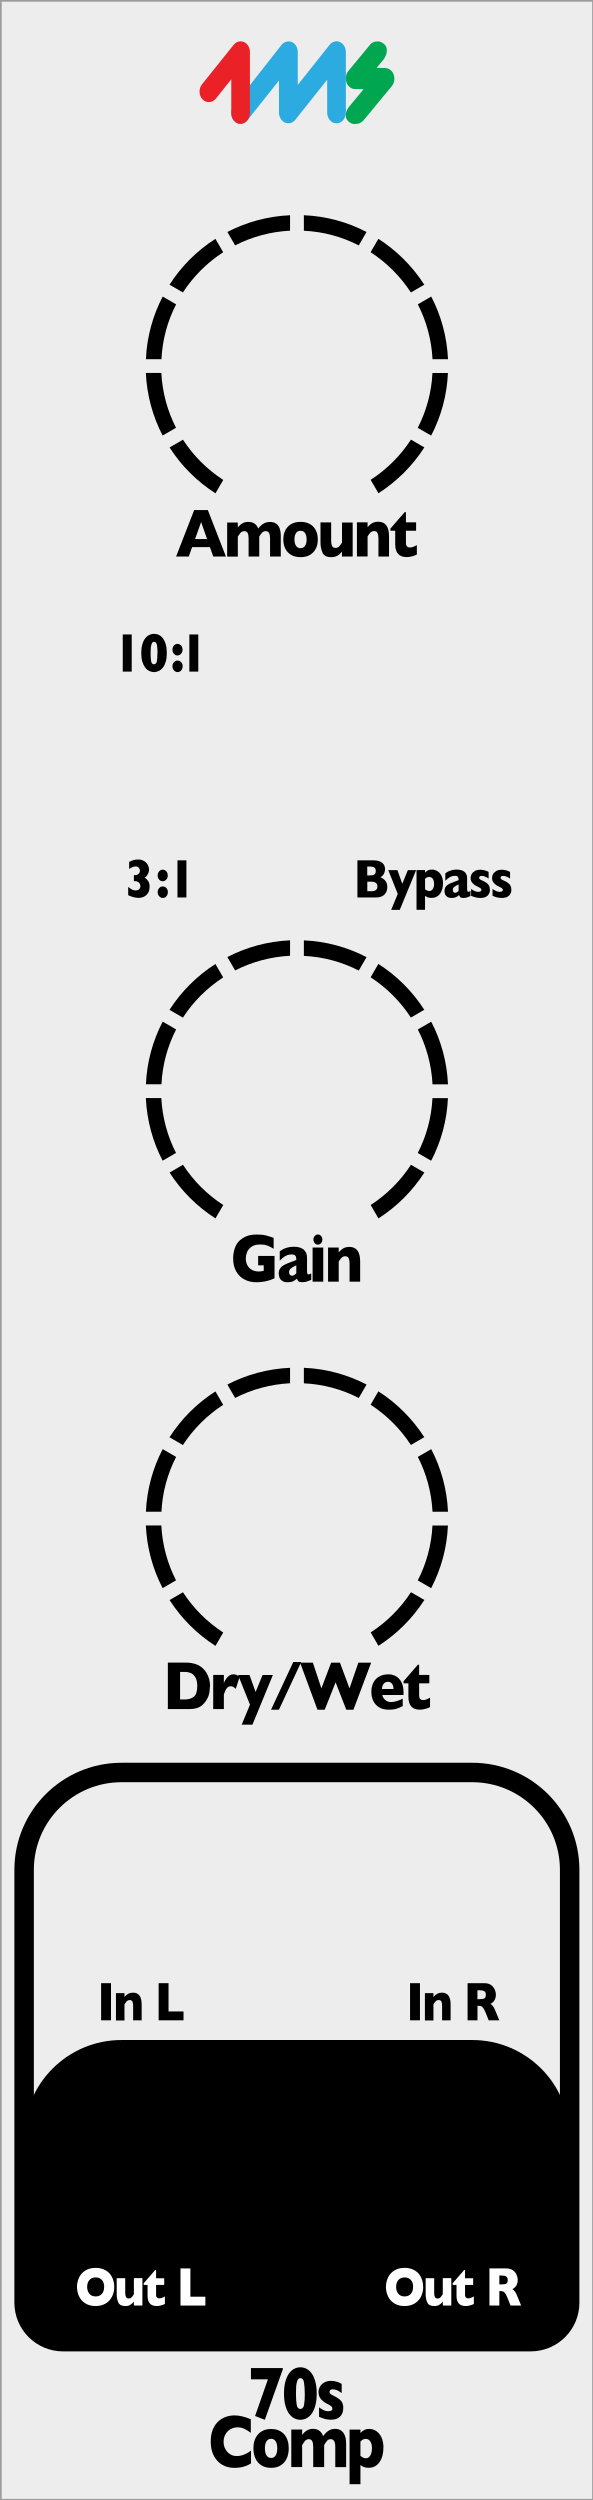
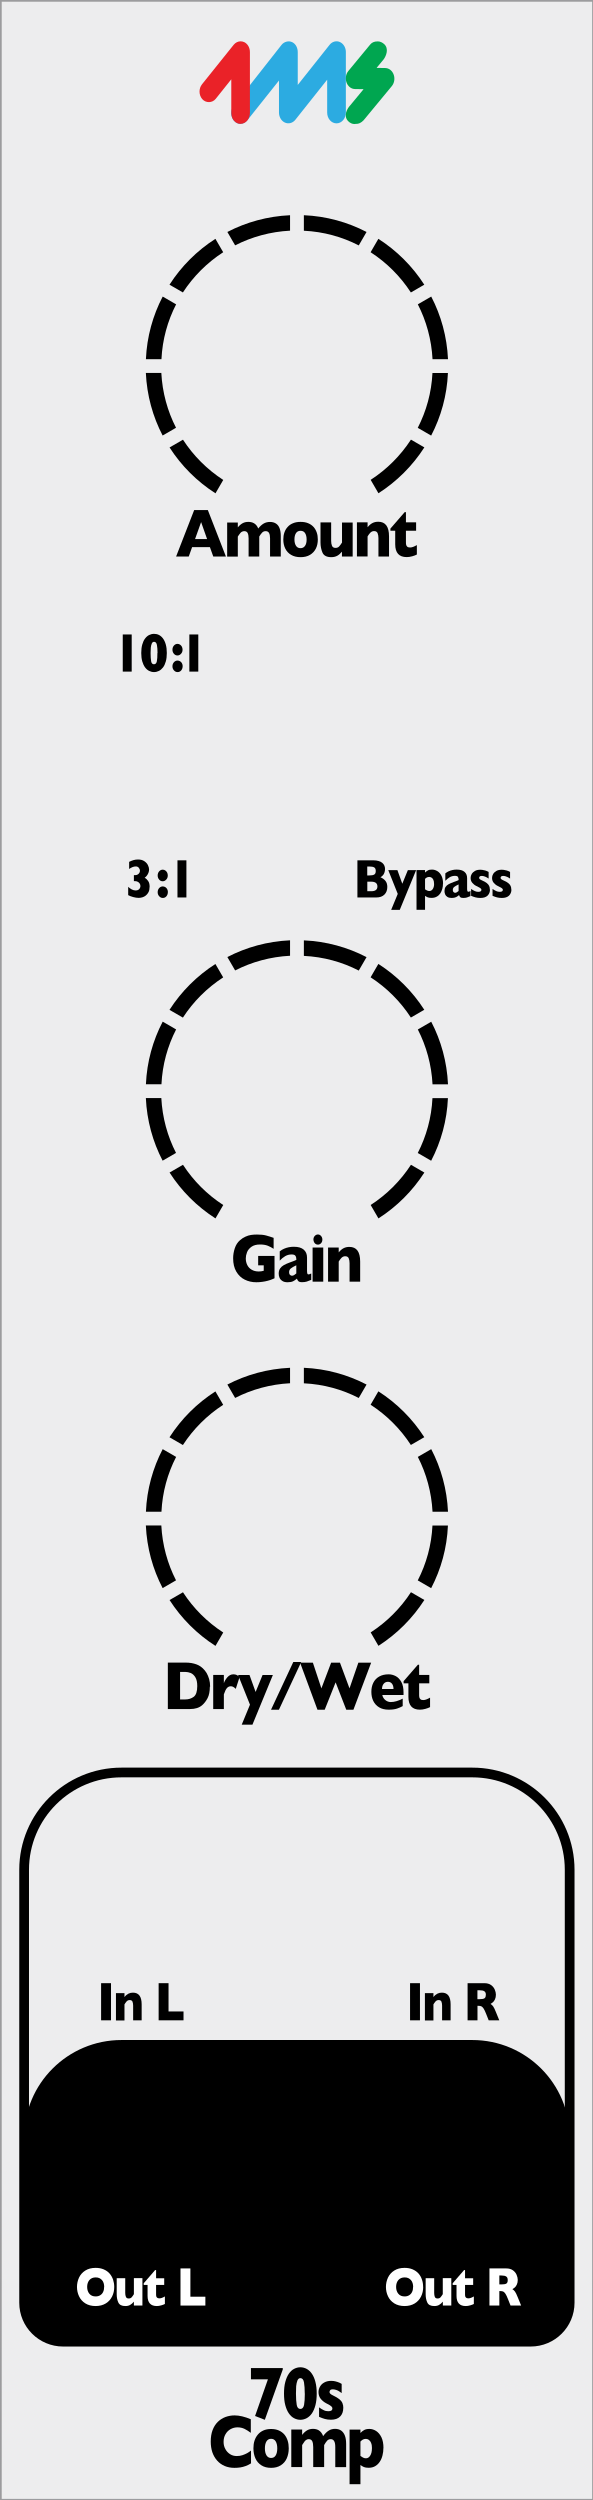
<svg xmlns="http://www.w3.org/2000/svg" width="30.48mm" height="128.5mm" viewBox="0 0 30.48 128.5" version="1.1" id="svg90">
  <defs id="defs90" />
  <g id="layer10">
    <g id="faceplate" transform="scale(0.3532856,0.352864)" style="stroke-width:2.832">
      <g id="panel" style="stroke-width:2.832">
        <g id="g1" style="stroke-width:2.832">
          <rect x="0.12" y="0.13" width="86.15" height="364" style="fill:#ededee;stroke-width:2.832" id="rect1" />
          <path d="M 86.15,0.25 V 364 H 0.25 V 0.25 h 85.9 M 86.4,0 H 0 v 364.25 h 86.4 z" style="fill:#9c9c9e;stroke-width:2.832" id="path1" />
        </g>
      </g>
      <g id="art" style="stroke-width:2.832">
-         <g id="g3" style="stroke-width:2.832">
-           <path d="m 17.69,297.16 h 51.02 c 7.82,0 14.17,6.35 14.17,14.17 v 24.09 c 0,3.13 -2.54,5.67 -5.67,5.67 H 9.18 c -3.13,0 -5.67,-2.54 -5.67,-5.67 v -24.09 c 0,-7.82 6.35,-14.17 14.17,-14.17 z" id="path2" style="stroke-width:2.832" />
-           <path d="m 17.69,258.19 h 51.02 c 7.82,0 14.17,6.35 14.17,14.17 v 63.07 c 0,3.13 -2.54,5.67 -5.67,5.67 H 9.18 c -3.13,0 -5.67,-2.54 -5.67,-5.67 v -63.07 c 0,-7.82 6.35,-14.17 14.17,-14.17 z" style="fill:none;stroke:#000000;stroke-width:2.832;stroke-miterlimit:10" id="path3" />
+         <g id="g3" style="stroke-width:1.416;stroke-dasharray:none">
+           <path d="m 17.69,297.16 h 51.02 c 7.82,0 14.17,6.35 14.17,14.17 v 24.09 c 0,3.13 -2.54,5.67 -5.67,5.67 H 9.18 c -3.13,0 -5.67,-2.54 -5.67,-5.67 v -24.09 c 0,-7.82 6.35,-14.17 14.17,-14.17 z" id="path2" style="stroke-width:1.416;stroke-dasharray:none" />
+           <path d="m 17.69,258.19 h 51.02 c 7.82,0 14.17,6.35 14.17,14.17 v 63.07 c 0,3.13 -2.54,5.67 -5.67,5.67 H 9.18 c -3.13,0 -5.67,-2.54 -5.67,-5.67 v -63.07 c 0,-7.82 6.35,-14.17 14.17,-14.17 z" style="fill:none;stroke:#000000;stroke-width:1.416;stroke-miterlimit:10;stroke-dasharray:none" id="path3" />
        </g>
        <g id="g13" style="stroke-width:2.832">
          <path d="m 52.2,35.74 1.13,-1.95 c -2.75,-1.43 -5.84,-2.3 -9.12,-2.44 v 2.26 c 2.87,0.14 5.57,0.89 7.99,2.14 z" id="path4" style="stroke-width:2.832" />
          <path d="m 59.78,42.6 1.95,-1.13 c -1.72,-2.68 -4,-4.96 -6.68,-6.68 l -1.13,1.95 c 2.34,1.52 4.33,3.51 5.85,5.85 z" id="path5" style="stroke-width:2.832" />
          <path d="m 32.47,36.74 -1.13,-1.95 c -2.68,1.72 -4.96,4 -6.68,6.68 l 1.95,1.13 c 1.52,-2.34 3.51,-4.33 5.85,-5.85 z" id="path6" style="stroke-width:2.832" />
          <path d="m 62.92,52.32 h 2.26 C 65.03,49.04 64.17,45.95 62.74,43.2 l -1.95,1.13 c 1.24,2.42 1.99,5.13 2.14,8 z" id="path7" style="stroke-width:2.832" />
          <path d="m 42.2,33.61 v -2.26 c -3.28,0.15 -6.37,1.01 -9.12,2.44 l 1.13,1.95 c 2.42,-1.24 5.13,-1.99 8,-2.14 z" id="path8" style="stroke-width:2.832" />
          <path d="m 26.62,64.05 -1.95,1.13 c 1.72,2.68 4,4.96 6.68,6.68 l 1.13,-1.95 C 30.14,68.39 28.15,66.4 26.63,64.06 Z" id="path9" style="stroke-width:2.832" />
          <path d="m 53.93,69.9 1.13,1.95 c 2.68,-1.72 4.96,-4 6.68,-6.68 l -1.95,-1.13 c -1.52,2.34 -3.51,4.33 -5.85,5.85 z" id="path10" style="stroke-width:2.832" />
          <path d="m 62.92,54.32 c -0.14,2.87 -0.89,5.57 -2.14,8 l 1.95,1.13 c 1.43,-2.75 2.3,-5.84 2.44,-9.12 h -2.26 z" id="path11" style="stroke-width:2.832" />
          <path d="m 23.48,54.32 h -2.26 c 0.15,3.28 1.01,6.37 2.44,9.12 l 1.95,-1.13 c -1.24,-2.42 -1.99,-5.13 -2.14,-8 z" id="path12" style="stroke-width:2.832" />
          <path d="M 25.62,44.33 23.67,43.2 c -1.43,2.75 -2.3,5.84 -2.44,9.12 h 2.26 c 0.14,-2.87 0.89,-5.57 2.14,-8 z" id="path13" style="stroke-width:2.832" />
        </g>
        <g id="g23" style="stroke-width:2.832">
          <path d="m 52.2,141.37 1.13,-1.95 c -2.75,-1.43 -5.84,-2.3 -9.12,-2.44 v 2.26 c 2.87,0.14 5.57,0.89 7.99,2.14 z" id="path14" style="stroke-width:2.832" />
          <path d="m 59.78,148.22 1.95,-1.13 c -1.72,-2.68 -4,-4.96 -6.68,-6.68 l -1.13,1.95 c 2.34,1.52 4.33,3.51 5.85,5.85 z" id="path15" style="stroke-width:2.832" />
          <path d="m 32.47,142.37 -1.13,-1.95 c -2.68,1.72 -4.96,4 -6.68,6.68 l 1.95,1.13 c 1.52,-2.34 3.51,-4.33 5.85,-5.85 z" id="path16" style="stroke-width:2.832" />
          <path d="m 62.92,157.95 h 2.26 c -0.15,-3.28 -1.01,-6.37 -2.44,-9.12 l -1.95,1.13 c 1.24,2.42 1.99,5.13 2.14,8 z" id="path17" style="stroke-width:2.832" />
          <path d="m 42.2,139.23 v -2.26 c -3.28,0.15 -6.37,1.01 -9.12,2.44 l 1.13,1.95 c 2.42,-1.24 5.13,-1.99 8,-2.14 z" id="path18" style="stroke-width:2.832" />
          <path d="m 26.62,169.67 -1.95,1.13 c 1.72,2.68 4,4.96 6.68,6.68 l 1.13,-1.95 c -2.34,-1.52 -4.33,-3.51 -5.85,-5.85 z" id="path19" style="stroke-width:2.832" />
          <path d="m 53.93,175.53 1.13,1.95 c 2.68,-1.72 4.96,-4 6.68,-6.68 l -1.95,-1.13 c -1.52,2.34 -3.51,4.33 -5.85,5.85 z" id="path20" style="stroke-width:2.832" />
          <path d="m 62.92,159.95 c -0.14,2.87 -0.89,5.57 -2.14,8 l 1.95,1.13 c 1.43,-2.75 2.3,-5.84 2.44,-9.12 h -2.26 z" id="path21" style="stroke-width:2.832" />
          <path d="m 23.48,159.95 h -2.26 c 0.15,3.28 1.01,6.37 2.44,9.12 l 1.95,-1.13 c -1.24,-2.42 -1.99,-5.13 -2.14,-8 z" id="path22" style="stroke-width:2.832" />
          <path d="m 25.62,149.95 -1.95,-1.13 c -1.43,2.75 -2.3,5.84 -2.44,9.12 h 2.26 c 0.14,-2.87 0.89,-5.57 2.14,-8 z" id="path23" style="stroke-width:2.832" />
        </g>
        <g id="g33" style="stroke-width:2.832">
          <path d="m 52.2,203.63 1.13,-1.95 c -2.75,-1.43 -5.84,-2.3 -9.12,-2.44 v 2.26 c 2.87,0.14 5.57,0.89 7.99,2.14 z" id="path24" style="stroke-width:2.832" />
          <path d="m 59.78,210.48 1.95,-1.13 c -1.72,-2.68 -4,-4.96 -6.68,-6.68 l -1.13,1.95 c 2.34,1.52 4.33,3.51 5.85,5.85 z" id="path25" style="stroke-width:2.832" />
          <path d="m 32.47,204.63 -1.13,-1.95 c -2.68,1.72 -4.96,4 -6.68,6.68 l 1.95,1.13 c 1.52,-2.34 3.51,-4.33 5.85,-5.85 z" id="path26" style="stroke-width:2.832" />
          <path d="m 62.92,220.21 h 2.26 c -0.15,-3.28 -1.01,-6.37 -2.44,-9.12 l -1.95,1.13 c 1.24,2.42 1.99,5.13 2.14,8 z" id="path27" style="stroke-width:2.832" />
          <path d="m 42.2,201.5 v -2.26 c -3.28,0.15 -6.37,1.01 -9.12,2.44 l 1.13,1.95 c 2.42,-1.24 5.13,-1.99 8,-2.14 z" id="path28" style="stroke-width:2.832" />
          <path d="m 26.62,231.94 -1.95,1.13 c 1.72,2.68 4,4.96 6.68,6.68 l 1.13,-1.95 c -2.34,-1.52 -4.33,-3.51 -5.85,-5.85 z" id="path29" style="stroke-width:2.832" />
          <path d="m 53.93,237.79 1.13,1.95 c 2.68,-1.72 4.96,-4 6.68,-6.68 l -1.95,-1.13 c -1.52,2.34 -3.51,4.33 -5.85,5.85 z" id="path30" style="stroke-width:2.832" />
          <path d="m 62.92,222.21 c -0.14,2.87 -0.89,5.57 -2.14,8 l 1.95,1.13 c 1.43,-2.75 2.3,-5.84 2.44,-9.12 h -2.26 z" id="path31" style="stroke-width:2.832" />
          <path d="m 23.48,222.21 h -2.26 c 0.15,3.28 1.01,6.37 2.44,9.12 l 1.95,-1.13 c -1.24,-2.42 -1.99,-5.13 -2.14,-8 z" id="path32" style="stroke-width:2.832" />
          <path d="m 25.62,212.22 -1.95,-1.13 c -1.43,2.75 -2.3,5.84 -2.44,9.12 h 2.26 c 0.14,-2.87 0.89,-5.57 2.14,-8 z" id="path33" style="stroke-width:2.832" />
        </g>
      </g>
      <g id="text" style="stroke-width:2.832">
        <g id="g36" style="stroke-width:2.832">
          <path d="m 35,18.05 c -0.37,0 -0.71,-0.17 -0.97,-0.47 -0.51,-0.6 -0.52,-1.54 -0.04,-2.16 l 6.97,-8.88 c 0.38,-0.48 1.05,-0.65 1.57,-0.39 0.5,0.25 0.79,0.82 0.79,1.45 v 4.77 l 4.64,-5.85 c 0.38,-0.48 1.01,-0.64 1.53,-0.38 0.5,0.25 0.83,0.81 0.83,1.44 v 8.82 c 0,0.86 -0.61,1.57 -1.36,1.57 -0.75,0 -1.36,-0.7 -1.36,-1.57 v -4.79 l -4.64,5.85 c -0.38,0.48 -1.01,0.64 -1.54,0.38 -0.5,-0.24 -0.83,-0.81 -0.83,-1.44 v -4.67 l -4.61,5.8 c -0.26,0.32 -0.62,0.51 -1,0.51 v 0 z" style="fill:#2cabe1;stroke-width:2.832" id="path34" />
          <path d="m 35,18.05 c -0.75,0 -1.35,-0.7 -1.35,-1.57 v -4.93 l -2.26,2.84 c -0.5,0.63 -1.44,0.65 -1.97,0.04 -0.51,-0.6 -0.52,-1.53 -0.03,-2.15 L 34,6.52 c 0.26,-0.32 0.63,-0.5 1,-0.5 0.18,0 0.37,0.04 0.54,0.12 0.5,0.25 0.82,0.81 0.82,1.44 v 8.89 c 0,0.86 -0.61,1.57 -1.36,1.57 v 0 z" style="fill:#ea2228;stroke-width:2.832" id="path35" />
          <path d="m 51.6,18.07 v 0 c -0.35,0 -0.68,-0.15 -0.94,-0.42 -0.76,-0.78 -0.14,-1.84 0.29,-2.3 l 1.95,-2.36 -1.26,-0.02 c -0.56,-0.01 -1.04,-0.4 -1.24,-1 -0.19,-0.56 -0.07,-1.21 0.29,-1.64 L 53.85,6.5 c 0.23,-0.28 0.55,-0.48 1.13,-0.47 0.33,0 0.67,0.17 0.92,0.4 0.71,0.66 0.29,1.7 -0.07,2.2 l -1.04,1.26 1.26,0.02 c 0.56,0.01 1.04,0.4 1.24,1 0.19,0.56 0.07,1.21 -0.29,1.64 l -4.1,4.97 c -0.35,0.35 -0.65,0.55 -1.3,0.54 v 0 z" style="fill:#00a650;stroke-width:2.832" id="path36" />
        </g>
        <g id="g39" style="stroke-width:2.832">
          <path d="m 16.15,294.29 h -1.44 v -5.41 h 1.44 z" id="path37" style="stroke-width:2.832" />
          <path d="m 20.61,294.29 h -1.24 v -2.14 c 0,-0.22 -0.03,-0.41 -0.09,-0.57 -0.06,-0.16 -0.2,-0.24 -0.41,-0.24 -0.1,0 -0.19,0.02 -0.27,0.06 -0.08,0.04 -0.15,0.1 -0.21,0.17 -0.06,0.07 -0.11,0.13 -0.15,0.2 -0.04,0.06 -0.08,0.13 -0.13,0.2 v 2.34 h -1.24 v -3.98 h 1.24 v 0.57 c 0.19,-0.24 0.39,-0.4 0.59,-0.5 0.2,-0.1 0.41,-0.14 0.65,-0.14 0.84,0 1.26,0.57 1.26,1.71 v 2.34 z" id="path38" style="stroke-width:2.832" />
          <path d="m 26.7,294.29 h -3.62 v -5.41 h 1.44 V 293 h 2.18 v 1.3 z" id="path39" style="stroke-width:2.832" />
        </g>
        <g id="g42" style="stroke-width:2.832">
          <path d="m 61.1,294.29 h -1.44 v -5.41 h 1.44 z" id="path40" style="stroke-width:2.832" />
          <path d="m 65.56,294.29 h -1.24 v -2.14 c 0,-0.22 -0.03,-0.41 -0.09,-0.57 -0.06,-0.16 -0.2,-0.24 -0.41,-0.24 -0.1,0 -0.19,0.02 -0.27,0.06 -0.08,0.04 -0.15,0.1 -0.21,0.17 -0.06,0.07 -0.11,0.13 -0.15,0.2 -0.04,0.07 -0.08,0.13 -0.13,0.2 v 2.34 h -1.24 v -3.98 h 1.24 v 0.57 c 0.19,-0.24 0.39,-0.4 0.59,-0.5 0.2,-0.1 0.41,-0.14 0.65,-0.14 0.84,0 1.26,0.57 1.26,1.71 v 2.34 z" id="path41" style="stroke-width:2.832" />
          <path d="M 72.64,294.29 H 71.1 l -0.38,-0.96 c -0.14,-0.35 -0.26,-0.61 -0.37,-0.77 -0.11,-0.16 -0.22,-0.27 -0.32,-0.31 -0.1,-0.05 -0.24,-0.07 -0.4,-0.07 h -0.16 v 2.11 h -1.44 v -5.41 h 2.44 c 0.39,0 0.72,0.09 0.97,0.27 0.25,0.18 0.43,0.4 0.54,0.66 0.11,0.26 0.17,0.51 0.17,0.74 0,0.27 -0.05,0.5 -0.14,0.69 -0.09,0.19 -0.19,0.33 -0.29,0.41 -0.1,0.09 -0.22,0.17 -0.35,0.25 0.15,0.1 0.28,0.22 0.38,0.36 0.1,0.14 0.24,0.42 0.41,0.85 z m -1.95,-3.71 c 0,-0.25 -0.07,-0.42 -0.22,-0.52 -0.14,-0.1 -0.38,-0.15 -0.71,-0.15 h -0.3 v 1.3 h 0.31 c 0.35,0 0.59,-0.04 0.72,-0.13 0.13,-0.09 0.19,-0.25 0.19,-0.5 z" id="path42" style="stroke-width:2.832" />
        </g>
        <g id="g46" style="stroke-width:2.832">
          <path d="m 16.62,333.13 c 0,0.51 -0.1,0.97 -0.31,1.39 -0.21,0.42 -0.51,0.76 -0.92,1.01 -0.41,0.25 -0.9,0.38 -1.48,0.38 -0.58,0 -1.09,-0.13 -1.5,-0.39 -0.41,-0.26 -0.71,-0.6 -0.91,-1.03 -0.2,-0.42 -0.3,-0.88 -0.3,-1.36 0,-0.48 0.1,-0.94 0.3,-1.37 0.2,-0.42 0.5,-0.76 0.91,-1.02 0.41,-0.26 0.91,-0.39 1.5,-0.39 0.44,0 0.83,0.07 1.18,0.22 0.35,0.15 0.63,0.35 0.85,0.6 0.22,0.25 0.39,0.55 0.51,0.89 0.11,0.34 0.17,0.69 0.17,1.06 z m -1.46,0 c 0,-0.2 -0.03,-0.39 -0.08,-0.56 -0.05,-0.17 -0.13,-0.31 -0.24,-0.44 -0.11,-0.12 -0.24,-0.22 -0.39,-0.29 -0.15,-0.07 -0.33,-0.1 -0.53,-0.1 -0.39,0 -0.69,0.13 -0.91,0.38 -0.22,0.26 -0.33,0.59 -0.33,1 0,0.41 0.11,0.75 0.33,1.01 0.22,0.26 0.52,0.38 0.91,0.38 0.26,0 0.49,-0.06 0.67,-0.18 0.19,-0.12 0.33,-0.28 0.42,-0.49 0.1,-0.21 0.14,-0.45 0.14,-0.72 z" style="fill:#ffffff;stroke-width:2.832" id="path43" />
          <path d="m 20.72,335.84 h -1.24 v -0.57 c -0.17,0.21 -0.36,0.37 -0.55,0.48 -0.19,0.11 -0.42,0.16 -0.69,0.16 -0.53,0 -0.87,-0.17 -1.03,-0.53 -0.16,-0.35 -0.23,-0.75 -0.23,-1.19 v -2.34 h 1.24 V 334 c 0,0.22 0.03,0.41 0.1,0.57 0.06,0.16 0.2,0.24 0.41,0.24 0.18,0 0.33,-0.06 0.43,-0.18 0.11,-0.12 0.21,-0.27 0.32,-0.45 v -2.34 h 1.24 v 3.98 z" style="fill:#ffffff;stroke-width:2.832" id="path44" />
          <path d="m 23.99,335.61 c -0.13,0.07 -0.31,0.14 -0.53,0.2 -0.23,0.07 -0.44,0.1 -0.65,0.1 -0.89,0 -1.34,-0.49 -1.34,-1.48 v -1.59 h -0.56 v -0.25 l 1.66,-1.92 h 0.14 v 1.19 h 1.18 v 0.98 h -1.18 v 1.27 c 0,0.15 0,0.27 0.02,0.36 0.02,0.09 0.06,0.17 0.14,0.23 0.07,0.06 0.19,0.09 0.34,0.09 0.2,0 0.46,-0.09 0.78,-0.28 z" style="fill:#ffffff;stroke-width:2.832" id="path45" />
          <path d="m 29.88,335.84 h -3.62 v -5.41 h 1.44 v 4.12 h 2.18 v 1.3 z" style="fill:#ffffff;stroke-width:2.832" id="path46" />
        </g>
        <g id="g50" style="stroke-width:2.832">
          <path d="m 61.57,333.13 c 0,0.51 -0.1,0.97 -0.31,1.39 -0.21,0.42 -0.51,0.76 -0.92,1.01 -0.41,0.25 -0.9,0.38 -1.48,0.38 -0.58,0 -1.09,-0.13 -1.5,-0.39 -0.41,-0.26 -0.71,-0.6 -0.91,-1.03 -0.2,-0.42 -0.3,-0.88 -0.3,-1.36 0,-0.48 0.1,-0.94 0.3,-1.37 0.2,-0.42 0.5,-0.76 0.91,-1.02 0.41,-0.26 0.91,-0.39 1.5,-0.39 0.44,0 0.83,0.07 1.18,0.22 0.34,0.15 0.63,0.35 0.85,0.6 0.22,0.25 0.39,0.55 0.5,0.89 0.12,0.34 0.17,0.69 0.17,1.06 z m -1.46,0 c 0,-0.2 -0.03,-0.39 -0.08,-0.56 -0.05,-0.17 -0.13,-0.31 -0.24,-0.44 -0.11,-0.12 -0.24,-0.22 -0.39,-0.29 -0.15,-0.07 -0.33,-0.1 -0.53,-0.1 -0.38,0 -0.69,0.13 -0.91,0.38 -0.22,0.26 -0.33,0.59 -0.33,1 0,0.41 0.11,0.75 0.33,1.01 0.22,0.26 0.52,0.38 0.91,0.38 0.26,0 0.49,-0.06 0.67,-0.18 0.19,-0.12 0.33,-0.28 0.42,-0.49 0.1,-0.21 0.14,-0.45 0.14,-0.72 z" style="fill:#ffffff;stroke-width:2.832" id="path47" />
          <path d="m 65.67,335.84 h -1.24 v -0.57 c -0.17,0.21 -0.36,0.37 -0.55,0.48 -0.19,0.11 -0.42,0.16 -0.69,0.16 -0.53,0 -0.87,-0.17 -1.03,-0.53 -0.16,-0.35 -0.23,-0.75 -0.23,-1.19 v -2.34 h 1.24 V 334 c 0,0.22 0.03,0.41 0.09,0.57 0.06,0.16 0.2,0.24 0.41,0.24 0.18,0 0.33,-0.06 0.43,-0.18 0.1,-0.12 0.21,-0.27 0.32,-0.45 v -2.34 h 1.24 v 3.98 z" style="fill:#ffffff;stroke-width:2.832" id="path48" />
          <path d="m 68.94,335.61 c -0.13,0.07 -0.31,0.14 -0.53,0.2 -0.23,0.07 -0.44,0.1 -0.65,0.1 -0.89,0 -1.34,-0.49 -1.34,-1.48 v -1.59 h -0.56 v -0.25 l 1.66,-1.92 h 0.14 v 1.19 h 1.18 v 0.98 h -1.18 v 1.27 c 0,0.15 0,0.27 0.02,0.36 0.02,0.09 0.06,0.17 0.14,0.23 0.07,0.06 0.19,0.09 0.34,0.09 0.2,0 0.46,-0.09 0.78,-0.28 z" style="fill:#ffffff;stroke-width:2.832" id="path49" />
          <path d="m 75.82,335.84 h -1.54 l -0.38,-0.96 c -0.14,-0.35 -0.26,-0.61 -0.37,-0.77 -0.11,-0.16 -0.22,-0.27 -0.32,-0.31 -0.1,-0.04 -0.24,-0.07 -0.4,-0.07 h -0.16 v 2.11 h -1.44 v -5.41 h 2.44 c 0.39,0 0.72,0.09 0.97,0.27 0.25,0.18 0.43,0.4 0.54,0.66 0.11,0.26 0.17,0.51 0.17,0.74 0,0.27 -0.05,0.5 -0.14,0.69 -0.09,0.19 -0.19,0.33 -0.29,0.41 -0.1,0.09 -0.22,0.17 -0.35,0.25 0.15,0.1 0.28,0.22 0.38,0.36 0.1,0.14 0.24,0.42 0.41,0.85 z m -1.95,-3.71 c 0,-0.25 -0.07,-0.42 -0.22,-0.52 -0.14,-0.1 -0.38,-0.15 -0.7,-0.15 h -0.3 v 1.3 h 0.31 c 0.35,0 0.59,-0.04 0.72,-0.13 0.13,-0.09 0.19,-0.25 0.19,-0.5 z" style="fill:#ffffff;stroke-width:2.832" id="path50" />
        </g>
        <g id="g53" style="stroke-width:2.832">
          <path d="m 21.76,129.22 c 0,0.28 -0.05,0.53 -0.15,0.73 -0.1,0.2 -0.23,0.36 -0.39,0.49 -0.16,0.13 -0.33,0.22 -0.51,0.27 -0.18,0.05 -0.36,0.08 -0.53,0.08 -0.24,0 -0.51,-0.04 -0.8,-0.12 -0.29,-0.08 -0.54,-0.17 -0.73,-0.28 v -1.21 c 0.16,0.15 0.33,0.28 0.52,0.38 0.19,0.1 0.38,0.15 0.57,0.15 0.15,0 0.27,-0.03 0.38,-0.09 0.1,-0.06 0.18,-0.14 0.23,-0.24 0.05,-0.1 0.08,-0.2 0.08,-0.3 0,-0.14 -0.03,-0.26 -0.1,-0.37 -0.06,-0.11 -0.16,-0.19 -0.28,-0.26 -0.12,-0.07 -0.26,-0.1 -0.42,-0.1 h -0.15 v -0.87 h 0.18 c 0.16,0 0.29,-0.04 0.4,-0.11 0.1,-0.07 0.18,-0.15 0.23,-0.25 0.05,-0.1 0.07,-0.19 0.07,-0.28 0,-0.16 -0.06,-0.31 -0.17,-0.44 -0.11,-0.13 -0.25,-0.19 -0.43,-0.19 -0.16,0 -0.32,0.03 -0.49,0.1 -0.17,0.07 -0.33,0.16 -0.48,0.27 v -1.04 c 0.22,-0.11 0.44,-0.19 0.63,-0.25 0.19,-0.06 0.42,-0.09 0.67,-0.09 0.36,0 0.66,0.08 0.9,0.24 0.24,0.16 0.42,0.35 0.53,0.58 0.11,0.23 0.17,0.44 0.17,0.63 0,0.16 -0.03,0.32 -0.09,0.48 -0.06,0.16 -0.14,0.3 -0.24,0.43 -0.1,0.13 -0.2,0.22 -0.31,0.29 0.19,0.11 0.36,0.27 0.5,0.48 0.15,0.2 0.22,0.49 0.22,0.85 z" id="path51" style="stroke-width:2.832" />
          <path d="m 24.41,127.52 c 0,0.24 -0.07,0.44 -0.22,0.6 -0.14,0.16 -0.32,0.25 -0.52,0.25 -0.2,0 -0.38,-0.08 -0.52,-0.25 -0.14,-0.17 -0.21,-0.36 -0.21,-0.59 0,-0.23 0.07,-0.44 0.22,-0.61 0.15,-0.16 0.32,-0.24 0.52,-0.24 0.13,0 0.25,0.04 0.36,0.11 0.11,0.07 0.21,0.18 0.27,0.3 0.06,0.12 0.1,0.27 0.1,0.42 z m 0.01,2.44 c 0,0.23 -0.07,0.43 -0.21,0.6 -0.14,0.16 -0.31,0.24 -0.52,0.24 -0.21,0 -0.38,-0.08 -0.53,-0.25 -0.15,-0.16 -0.22,-0.36 -0.22,-0.59 0,-0.23 0.07,-0.43 0.22,-0.6 0.15,-0.16 0.32,-0.24 0.53,-0.24 0.13,0 0.25,0.04 0.37,0.11 0.12,0.07 0.21,0.18 0.27,0.3 0.06,0.12 0.1,0.27 0.1,0.42 z" id="path52" style="stroke-width:2.832" />
          <path d="m 27.12,130.73 h -1.3 v -5.41 h 1.3 z" id="path53" style="stroke-width:2.832" />
        </g>
        <g id="g57" style="stroke-width:2.832" transform="translate(0,2.999267)">
          <path d="m 19.16,94.83 h -1.3 v -5.41 h 1.3 z" id="path54" style="stroke-width:2.832" />
          <path d="m 24.27,92.13 c 0,0.47 -0.05,0.88 -0.15,1.23 -0.1,0.35 -0.23,0.64 -0.41,0.87 -0.18,0.23 -0.37,0.39 -0.59,0.5 -0.22,0.11 -0.46,0.17 -0.71,0.17 -0.25,0 -0.49,-0.06 -0.71,-0.17 C 21.48,94.62 21.28,94.45 21.11,94.22 20.94,93.99 20.8,93.7 20.7,93.35 20.6,93 20.55,92.59 20.55,92.12 c 0,-0.47 0.05,-0.89 0.15,-1.24 0.1,-0.35 0.23,-0.64 0.41,-0.87 0.17,-0.23 0.37,-0.4 0.59,-0.51 0.22,-0.11 0.46,-0.17 0.71,-0.17 0.25,0 0.49,0.05 0.71,0.16 0.22,0.11 0.42,0.28 0.59,0.51 0.17,0.23 0.31,0.52 0.41,0.88 0.1,0.36 0.15,0.77 0.15,1.23 z m -1.35,0 c 0,-0.48 -0.03,-0.87 -0.09,-1.18 -0.06,-0.31 -0.2,-0.46 -0.42,-0.46 -0.15,0 -0.26,0.09 -0.33,0.26 -0.07,0.17 -0.12,0.37 -0.14,0.59 -0.02,0.22 -0.03,0.49 -0.03,0.79 0,0.51 0.03,0.91 0.08,1.2 0.05,0.29 0.19,0.43 0.41,0.43 0.22,0 0.36,-0.14 0.42,-0.43 0.06,-0.29 0.08,-0.68 0.08,-1.2 z" id="path55" style="stroke-width:2.832" />
          <path d="m 26.56,91.63 c 0,0.24 -0.07,0.44 -0.22,0.6 -0.14,0.16 -0.32,0.25 -0.52,0.25 -0.2,0 -0.38,-0.08 -0.52,-0.25 -0.14,-0.17 -0.21,-0.36 -0.21,-0.59 0,-0.23 0.07,-0.44 0.22,-0.61 0.15,-0.16 0.32,-0.24 0.52,-0.24 0.13,0 0.25,0.04 0.36,0.11 0.11,0.07 0.21,0.18 0.27,0.3 0.06,0.12 0.1,0.27 0.1,0.42 z m 0.01,2.43 c 0,0.23 -0.07,0.43 -0.21,0.6 -0.14,0.16 -0.31,0.24 -0.52,0.24 -0.21,0 -0.38,-0.08 -0.53,-0.25 -0.15,-0.16 -0.22,-0.36 -0.22,-0.59 0,-0.23 0.07,-0.43 0.22,-0.6 0.15,-0.16 0.32,-0.24 0.53,-0.24 0.13,0 0.25,0.04 0.37,0.11 0.12,0.07 0.21,0.18 0.27,0.3 0.06,0.12 0.1,0.27 0.1,0.42 z" id="path56" style="stroke-width:2.832" />
          <path d="m 28.85,94.83 h -1.3 v -5.41 h 1.3 z" id="path57" style="stroke-width:2.832" />
        </g>
        <g id="g63" style="stroke-width:2.832">
          <path d="m 56.35,129.19 c 0,0.47 -0.14,0.84 -0.42,1.12 -0.28,0.28 -0.67,0.42 -1.18,0.42 H 52 v -5.41 h 2.3 c 0.3,0 0.56,0.03 0.78,0.1 0.22,0.06 0.4,0.15 0.54,0.27 0.13,0.11 0.24,0.25 0.3,0.4 0.07,0.15 0.1,0.32 0.1,0.5 0,0.2 -0.04,0.38 -0.1,0.55 -0.06,0.17 -0.15,0.31 -0.26,0.41 -0.1,0.11 -0.21,0.18 -0.31,0.23 0.33,0.15 0.57,0.33 0.74,0.55 0.17,0.22 0.26,0.51 0.26,0.87 z m -1.68,-2.32 c 0,-0.26 -0.08,-0.43 -0.23,-0.52 -0.15,-0.09 -0.39,-0.13 -0.71,-0.13 h -0.3 v 1.3 h 0.31 c 0.33,0 0.56,-0.04 0.71,-0.13 0.15,-0.09 0.22,-0.26 0.22,-0.52 z m 0.24,2.26 c 0,-0.46 -0.3,-0.7 -0.89,-0.7 h -0.58 v 1.39 h 0.58 c 0.59,0 0.89,-0.23 0.89,-0.69 z" id="path58" style="stroke-width:2.832" />
          <path d="m 60.54,126.75 -2.38,5.79 h -1.25 l 0.96,-2.33 -1.38,-3.46 h 1.33 l 0.71,1.98 0.81,-1.98 z" id="path59" style="stroke-width:2.832" />
          <path d="m 64.45,128.71 c 0,0.27 -0.03,0.52 -0.1,0.77 -0.07,0.25 -0.17,0.47 -0.3,0.67 -0.14,0.2 -0.31,0.36 -0.53,0.47 -0.21,0.12 -0.46,0.17 -0.75,0.17 -0.23,0 -0.41,-0.03 -0.54,-0.08 -0.13,-0.05 -0.26,-0.13 -0.39,-0.22 v 2.04 H 60.6 v -5.79 h 1.24 v 0.36 c 0.12,-0.12 0.26,-0.22 0.41,-0.31 0.15,-0.09 0.35,-0.12 0.61,-0.12 0.26,0 0.5,0.07 0.75,0.21 0.25,0.14 0.45,0.37 0.61,0.67 0.16,0.3 0.24,0.69 0.24,1.15 z m -1.3,0.03 c 0,-0.24 -0.03,-0.43 -0.1,-0.58 -0.07,-0.15 -0.15,-0.26 -0.26,-0.32 -0.11,-0.06 -0.21,-0.1 -0.33,-0.1 -0.15,0 -0.27,0.03 -0.36,0.08 -0.09,0.05 -0.18,0.12 -0.26,0.2 v 1.52 c 0,0 0.09,0.06 0.14,0.09 0.05,0.03 0.1,0.06 0.15,0.08 0.05,0.02 0.1,0.04 0.16,0.06 0.06,0.02 0.12,0.02 0.18,0.02 0.19,0 0.36,-0.09 0.49,-0.28 0.13,-0.19 0.2,-0.44 0.2,-0.77 z" id="path60" style="stroke-width:2.832" />
          <path d="m 68.44,130.53 c -0.18,0.08 -0.35,0.15 -0.5,0.2 -0.15,0.05 -0.34,0.07 -0.55,0.07 -0.21,0 -0.35,-0.04 -0.43,-0.12 -0.08,-0.08 -0.14,-0.18 -0.17,-0.3 -0.13,0.12 -0.28,0.22 -0.44,0.3 -0.16,0.08 -0.38,0.12 -0.64,0.12 -0.26,0 -0.46,-0.05 -0.62,-0.15 -0.16,-0.1 -0.27,-0.23 -0.33,-0.38 -0.06,-0.15 -0.09,-0.31 -0.09,-0.47 0,-0.24 0.05,-0.45 0.16,-0.61 0.11,-0.16 0.25,-0.29 0.44,-0.39 0.18,-0.1 0.43,-0.21 0.73,-0.32 0.17,-0.06 0.3,-0.11 0.39,-0.14 0.09,-0.03 0.15,-0.06 0.2,-0.08 0.04,-0.02 0.09,-0.04 0.14,-0.07 0,-0.19 -0.04,-0.34 -0.1,-0.45 -0.06,-0.11 -0.22,-0.16 -0.45,-0.16 -0.27,0 -0.52,0.07 -0.75,0.2 -0.23,0.14 -0.44,0.31 -0.64,0.52 v -1.08 c 0.15,-0.12 0.32,-0.23 0.5,-0.31 0.18,-0.08 0.37,-0.14 0.56,-0.18 0.19,-0.04 0.39,-0.06 0.59,-0.06 0.51,0 0.89,0.11 1.14,0.33 0.26,0.22 0.38,0.53 0.38,0.92 v 1.54 c 0,0.15 0.01,0.25 0.04,0.33 0.02,0.07 0.07,0.11 0.13,0.11 0.08,0 0.18,-0.04 0.32,-0.11 v 0.74 z m -1.72,-0.76 v -0.94 c -0.29,0.14 -0.51,0.26 -0.64,0.37 -0.13,0.11 -0.2,0.25 -0.2,0.44 0,0.13 0.03,0.23 0.1,0.3 0.07,0.07 0.15,0.11 0.24,0.11 0.08,0 0.17,-0.03 0.25,-0.08 0.08,-0.05 0.17,-0.12 0.26,-0.19 z" id="path61" style="stroke-width:2.832" />
          <path d="m 71.29,129.57 c 0,0.36 -0.12,0.66 -0.35,0.89 -0.24,0.23 -0.58,0.34 -1.05,0.34 -0.26,0 -0.49,-0.03 -0.69,-0.08 -0.2,-0.05 -0.42,-0.13 -0.66,-0.23 v -1 c 0.21,0.14 0.39,0.24 0.54,0.31 0.15,0.07 0.32,0.11 0.5,0.11 0.31,0 0.46,-0.1 0.46,-0.29 0,-0.06 -0.02,-0.12 -0.07,-0.17 -0.04,-0.05 -0.12,-0.11 -0.23,-0.17 -0.11,-0.06 -0.26,-0.14 -0.45,-0.23 -0.23,-0.11 -0.42,-0.27 -0.58,-0.46 -0.16,-0.19 -0.24,-0.43 -0.24,-0.71 0,-0.2 0.05,-0.39 0.16,-0.57 0.11,-0.18 0.27,-0.33 0.48,-0.45 0.21,-0.12 0.48,-0.17 0.78,-0.17 0.07,0 0.17,0 0.28,0.02 0.11,0.02 0.26,0.04 0.43,0.09 0.17,0.05 0.34,0.12 0.49,0.21 v 0.97 c -0.07,-0.05 -0.13,-0.09 -0.18,-0.12 -0.05,-0.03 -0.12,-0.07 -0.2,-0.11 -0.08,-0.04 -0.18,-0.08 -0.29,-0.11 -0.11,-0.03 -0.23,-0.05 -0.34,-0.05 -0.14,0 -0.24,0.03 -0.29,0.09 -0.05,0.06 -0.08,0.12 -0.08,0.19 0,0.07 0.03,0.13 0.08,0.18 0.05,0.05 0.18,0.13 0.37,0.21 0.28,0.12 0.5,0.24 0.66,0.37 0.16,0.13 0.28,0.27 0.35,0.42 0.07,0.15 0.1,0.33 0.1,0.54 z" id="path62" style="stroke-width:2.832" />
          <path d="m 74.41,129.57 c 0,0.36 -0.12,0.66 -0.35,0.89 -0.24,0.23 -0.58,0.34 -1.05,0.34 -0.26,0 -0.49,-0.03 -0.69,-0.08 -0.2,-0.05 -0.42,-0.13 -0.66,-0.23 v -1 c 0.21,0.14 0.39,0.24 0.54,0.31 0.15,0.07 0.32,0.11 0.5,0.11 0.31,0 0.46,-0.1 0.46,-0.29 0,-0.06 -0.02,-0.12 -0.07,-0.17 -0.04,-0.05 -0.12,-0.11 -0.23,-0.17 -0.11,-0.06 -0.26,-0.14 -0.45,-0.23 -0.23,-0.11 -0.42,-0.27 -0.58,-0.46 -0.16,-0.19 -0.24,-0.43 -0.24,-0.71 0,-0.2 0.05,-0.39 0.16,-0.57 0.11,-0.18 0.27,-0.33 0.48,-0.45 0.21,-0.12 0.48,-0.17 0.78,-0.17 0.07,0 0.17,0 0.28,0.02 0.11,0.02 0.26,0.04 0.43,0.09 0.17,0.05 0.34,0.12 0.49,0.21 v 0.97 c -0.07,-0.05 -0.13,-0.09 -0.18,-0.12 -0.05,-0.03 -0.12,-0.07 -0.2,-0.11 -0.08,-0.04 -0.18,-0.08 -0.29,-0.11 -0.11,-0.03 -0.23,-0.05 -0.34,-0.05 -0.14,0 -0.24,0.03 -0.29,0.09 -0.05,0.06 -0.08,0.12 -0.08,0.19 0,0.07 0.03,0.13 0.08,0.18 0.05,0.05 0.18,0.13 0.37,0.21 0.28,0.12 0.5,0.24 0.66,0.37 0.16,0.13 0.28,0.27 0.35,0.42 0.07,0.15 0.1,0.33 0.1,0.54 z" id="path63" style="stroke-width:2.832" />
        </g>
        <g id="g70" style="stroke-width:2.832">
          <path d="m 41.14,345.15 -2.61,7.33 -1.42,-0.55 1.87,-5.34 h -2.47 v -1.65 h 4.63 z" id="path64" style="stroke-width:2.832" />
          <path d="m 46.08,348.66 c 0,0.64 -0.06,1.21 -0.19,1.7 -0.13,0.49 -0.3,0.88 -0.52,1.2 -0.22,0.31 -0.48,0.54 -0.76,0.69 -0.29,0.15 -0.59,0.23 -0.91,0.23 -0.32,0 -0.62,-0.08 -0.91,-0.23 -0.29,-0.15 -0.54,-0.38 -0.76,-0.7 -0.22,-0.31 -0.39,-0.71 -0.52,-1.19 -0.13,-0.48 -0.19,-1.05 -0.19,-1.7 0,-0.65 0.06,-1.22 0.19,-1.7 0.13,-0.48 0.3,-0.88 0.52,-1.2 0.22,-0.32 0.47,-0.55 0.76,-0.7 0.29,-0.15 0.59,-0.23 0.91,-0.23 0.32,0 0.63,0.08 0.91,0.23 0.28,0.15 0.54,0.38 0.76,0.7 0.22,0.32 0.4,0.72 0.52,1.21 0.13,0.49 0.19,1.05 0.19,1.7 z m -1.74,0 c 0,-0.66 -0.04,-1.2 -0.11,-1.62 -0.07,-0.42 -0.25,-0.63 -0.53,-0.63 -0.19,0 -0.33,0.12 -0.43,0.35 -0.09,0.24 -0.15,0.51 -0.18,0.82 -0.02,0.31 -0.03,0.67 -0.03,1.08 0,0.71 0.04,1.25 0.11,1.65 0.07,0.39 0.25,0.59 0.53,0.59 0.28,0 0.46,-0.2 0.54,-0.59 0.07,-0.39 0.11,-0.94 0.11,-1.65 z" id="path65" style="stroke-width:2.832" />
          <path d="m 49.94,350.78 c 0,0.5 -0.15,0.91 -0.45,1.22 -0.3,0.31 -0.75,0.47 -1.34,0.47 -0.33,0 -0.63,-0.04 -0.88,-0.11 -0.26,-0.07 -0.54,-0.18 -0.85,-0.31 v -1.38 c 0.27,0.19 0.5,0.33 0.7,0.42 0.2,0.1 0.41,0.14 0.65,0.14 0.4,0 0.59,-0.13 0.59,-0.4 0,-0.09 -0.03,-0.17 -0.09,-0.24 -0.06,-0.07 -0.16,-0.15 -0.3,-0.24 -0.14,-0.09 -0.33,-0.19 -0.57,-0.31 -0.29,-0.16 -0.54,-0.37 -0.75,-0.63 -0.21,-0.27 -0.31,-0.59 -0.31,-0.97 0,-0.27 0.07,-0.53 0.21,-0.78 0.14,-0.25 0.34,-0.46 0.62,-0.61 0.28,-0.16 0.61,-0.24 1,-0.24 0.09,0 0.21,0 0.36,0.02 0.14,0.02 0.33,0.06 0.55,0.13 0.22,0.07 0.43,0.16 0.63,0.29 v 1.34 c -0.09,-0.07 -0.17,-0.12 -0.24,-0.17 -0.06,-0.05 -0.15,-0.1 -0.25,-0.16 -0.11,-0.06 -0.23,-0.11 -0.37,-0.15 -0.14,-0.04 -0.29,-0.07 -0.44,-0.07 -0.18,0 -0.31,0.04 -0.37,0.13 -0.06,0.09 -0.1,0.17 -0.1,0.26 0,0.09 0.04,0.17 0.11,0.25 0.07,0.08 0.23,0.17 0.47,0.29 0.35,0.17 0.63,0.33 0.85,0.51 0.21,0.17 0.36,0.36 0.45,0.57 0.09,0.21 0.13,0.45 0.13,0.74 z" id="path66" style="stroke-width:2.832" />
          <path d="m 36.53,358.82 c -0.25,0.16 -0.51,0.29 -0.78,0.39 -0.26,0.1 -0.53,0.17 -0.8,0.21 -0.27,0.04 -0.55,0.06 -0.83,0.06 -0.53,0 -1.01,-0.09 -1.43,-0.27 -0.42,-0.18 -0.79,-0.44 -1.1,-0.79 -0.31,-0.35 -0.54,-0.76 -0.7,-1.22 -0.15,-0.47 -0.23,-0.98 -0.23,-1.54 0,-0.64 0.09,-1.2 0.27,-1.68 0.18,-0.48 0.44,-0.88 0.76,-1.2 0.33,-0.32 0.7,-0.55 1.12,-0.71 0.42,-0.15 0.86,-0.23 1.32,-0.23 0.69,0 1.48,0.19 2.36,0.56 v 1.98 c -0.3,-0.23 -0.6,-0.42 -0.9,-0.57 -0.3,-0.15 -0.64,-0.23 -1.04,-0.23 -0.36,0 -0.69,0.09 -1,0.26 -0.31,0.17 -0.56,0.42 -0.74,0.74 -0.19,0.32 -0.28,0.69 -0.28,1.12 0,0.38 0.08,0.72 0.25,1.03 0.16,0.31 0.39,0.56 0.68,0.75 0.29,0.19 0.62,0.28 0.99,0.28 0.3,0 0.58,-0.04 0.84,-0.13 0.26,-0.09 0.49,-0.19 0.67,-0.29 0.18,-0.1 0.37,-0.23 0.56,-0.38 v 1.89 z" id="path67" style="stroke-width:2.832" />
          <path d="m 42.01,356.64 c 0,0.54 -0.1,1.03 -0.29,1.46 -0.19,0.43 -0.48,0.76 -0.87,1.01 -0.39,0.25 -0.86,0.37 -1.41,0.37 -0.55,0 -1.03,-0.12 -1.41,-0.37 -0.39,-0.25 -0.68,-0.58 -0.87,-1.01 -0.19,-0.43 -0.29,-0.91 -0.29,-1.46 0,-0.41 0.05,-0.79 0.16,-1.12 0.11,-0.34 0.27,-0.63 0.49,-0.89 0.22,-0.26 0.49,-0.46 0.81,-0.6 0.32,-0.14 0.69,-0.21 1.11,-0.21 0.42,0 0.8,0.07 1.12,0.21 0.32,0.14 0.59,0.34 0.81,0.59 0.21,0.25 0.37,0.55 0.48,0.89 0.11,0.34 0.16,0.72 0.16,1.13 z m -1.67,0 c 0,-0.43 -0.08,-0.77 -0.23,-1.02 -0.15,-0.25 -0.38,-0.37 -0.67,-0.37 -0.29,0 -0.51,0.12 -0.67,0.37 -0.15,0.25 -0.23,0.58 -0.23,1.02 0,0.44 0.08,0.77 0.23,1.02 0.16,0.25 0.38,0.38 0.67,0.38 0.29,0 0.52,-0.12 0.67,-0.37 0.15,-0.25 0.23,-0.59 0.23,-1.02 z" id="path68" style="stroke-width:2.832" />
          <path d="m 50.37,359.38 h -1.59 v -2.92 c 0,-0.39 -0.05,-0.68 -0.16,-0.87 -0.11,-0.19 -0.27,-0.29 -0.5,-0.29 -0.23,0 -0.4,0.08 -0.54,0.24 -0.14,0.16 -0.28,0.37 -0.42,0.62 v 3.21 h -1.59 v -2.92 c 0,-0.37 -0.05,-0.65 -0.14,-0.85 -0.1,-0.2 -0.27,-0.3 -0.52,-0.3 -0.12,0 -0.23,0.03 -0.32,0.09 -0.1,0.06 -0.18,0.12 -0.24,0.19 -0.06,0.07 -0.14,0.18 -0.22,0.32 -0.09,0.14 -0.14,0.23 -0.17,0.26 v 3.21 h -1.58 v -5.47 h 1.58 v 0.78 c 0.24,-0.31 0.48,-0.53 0.73,-0.67 0.25,-0.14 0.53,-0.21 0.85,-0.21 0.15,0 0.3,0.02 0.44,0.05 0.14,0.03 0.27,0.09 0.41,0.17 0.13,0.08 0.25,0.2 0.36,0.34 0.11,0.14 0.2,0.31 0.26,0.5 0.26,-0.35 0.52,-0.62 0.79,-0.79 0.27,-0.18 0.59,-0.27 0.95,-0.27 0.36,0 0.66,0.09 0.9,0.26 0.24,0.18 0.42,0.43 0.54,0.76 0.12,0.33 0.17,0.73 0.17,1.21 v 3.34 z" id="path69" style="stroke-width:2.832" />
          <path d="m 55.78,356.6 c 0,0.37 -0.04,0.72 -0.13,1.06 -0.08,0.34 -0.21,0.65 -0.39,0.92 -0.17,0.27 -0.4,0.49 -0.67,0.65 -0.27,0.16 -0.59,0.24 -0.96,0.24 -0.29,0 -0.53,-0.04 -0.69,-0.11 -0.17,-0.08 -0.34,-0.17 -0.5,-0.3 v 2.8 h -1.58 v -7.95 h 1.58 v 0.49 c 0.16,-0.17 0.33,-0.31 0.53,-0.42 0.19,-0.11 0.45,-0.17 0.78,-0.17 0.33,0 0.65,0.1 0.96,0.29 0.31,0.2 0.57,0.5 0.78,0.92 0.2,0.42 0.3,0.94 0.3,1.58 z m -1.66,0.05 c 0,-0.33 -0.04,-0.6 -0.13,-0.8 -0.08,-0.21 -0.2,-0.35 -0.33,-0.45 -0.13,-0.09 -0.27,-0.14 -0.42,-0.14 -0.19,0 -0.34,0.04 -0.46,0.11 -0.12,0.07 -0.23,0.17 -0.34,0.28 v 2.09 c 0.06,0.04 0.12,0.08 0.18,0.12 0.06,0.04 0.13,0.08 0.19,0.12 0.06,0.03 0.13,0.06 0.2,0.08 0.07,0.02 0.15,0.03 0.23,0.03 0.25,0 0.46,-0.13 0.62,-0.39 0.17,-0.26 0.25,-0.61 0.25,-1.05 z" id="path70" style="stroke-width:2.832" />
        </g>
        <g id="g76" style="stroke-width:2.832">
          <path d="M 32.87,81.07 H 31.03 L 30.54,79.7 h -2.59 l -0.49,1.37 h -1.84 l 2.63,-6.77 h 1.99 z m -2.74,-2.55 -0.87,-2.47 -0.88,2.47 z" id="path71" style="stroke-width:2.832" />
          <path d="m 40.84,81.07 h -1.55 v -2.65 c 0,-0.35 -0.05,-0.61 -0.15,-0.79 -0.1,-0.17 -0.26,-0.26 -0.48,-0.26 -0.22,0 -0.39,0.07 -0.53,0.22 -0.14,0.15 -0.27,0.33 -0.41,0.56 v 2.92 h -1.55 v -2.65 c 0,-0.34 -0.05,-0.59 -0.14,-0.78 -0.09,-0.18 -0.26,-0.27 -0.5,-0.27 -0.11,0 -0.22,0.03 -0.32,0.08 -0.1,0.05 -0.17,0.11 -0.23,0.18 -0.06,0.07 -0.13,0.16 -0.22,0.29 -0.09,0.13 -0.14,0.21 -0.16,0.24 v 2.92 h -1.55 v -4.97 h 1.55 v 0.71 c 0.23,-0.28 0.47,-0.48 0.71,-0.61 0.24,-0.13 0.52,-0.19 0.83,-0.19 0.15,0 0.29,0.02 0.43,0.05 0.13,0.03 0.27,0.08 0.4,0.16 0.13,0.08 0.25,0.18 0.35,0.31 0.1,0.13 0.19,0.28 0.25,0.45 0.25,-0.32 0.51,-0.56 0.78,-0.72 0.27,-0.16 0.58,-0.24 0.93,-0.24 0.35,0 0.64,0.08 0.88,0.24 0.24,0.16 0.41,0.39 0.52,0.69 0.11,0.3 0.17,0.67 0.17,1.1 v 3.03 z" id="path72" style="stroke-width:2.832" />
          <path d="m 46.24,78.58 c 0,0.49 -0.09,0.94 -0.28,1.32 -0.19,0.38 -0.47,0.69 -0.85,0.92 -0.38,0.23 -0.84,0.34 -1.38,0.34 -0.54,0 -1,-0.11 -1.38,-0.34 -0.38,-0.22 -0.66,-0.53 -0.85,-0.92 -0.19,-0.39 -0.28,-0.83 -0.28,-1.32 0,-0.37 0.05,-0.71 0.16,-1.02 0.11,-0.31 0.26,-0.58 0.48,-0.81 0.21,-0.24 0.48,-0.42 0.79,-0.54 0.31,-0.13 0.67,-0.19 1.08,-0.19 0.41,0 0.78,0.06 1.09,0.19 0.32,0.13 0.58,0.31 0.79,0.54 0.21,0.23 0.36,0.5 0.47,0.81 0.11,0.31 0.16,0.65 0.16,1.03 z m -1.63,0 c 0,-0.39 -0.08,-0.7 -0.23,-0.93 -0.15,-0.23 -0.37,-0.33 -0.66,-0.33 -0.29,0 -0.5,0.11 -0.65,0.33 -0.15,0.22 -0.23,0.53 -0.23,0.93 0,0.4 0.08,0.7 0.23,0.93 0.15,0.23 0.37,0.34 0.65,0.34 0.28,0 0.5,-0.11 0.66,-0.34 0.16,-0.23 0.23,-0.54 0.23,-0.93 z" id="path73" style="stroke-width:2.832" />
          <path d="m 51.3,81.07 h -1.55 v -0.71 c -0.22,0.27 -0.45,0.47 -0.69,0.6 -0.24,0.13 -0.53,0.2 -0.86,0.2 -0.66,0 -1.09,-0.22 -1.28,-0.66 -0.19,-0.44 -0.29,-0.93 -0.29,-1.48 V 76.1 h 1.55 v 2.69 c 0,0.27 0.04,0.51 0.12,0.71 0.08,0.2 0.25,0.31 0.51,0.31 0.23,0 0.41,-0.07 0.54,-0.22 0.13,-0.15 0.27,-0.33 0.41,-0.56 v -2.92 h 1.55 v 4.97 z" id="path74" style="stroke-width:2.832" />
          <path d="m 56.61,81.07 h -1.55 v -2.68 c 0,-0.27 -0.04,-0.51 -0.12,-0.72 -0.08,-0.2 -0.25,-0.31 -0.52,-0.31 -0.13,0 -0.24,0.03 -0.33,0.08 -0.1,0.05 -0.18,0.12 -0.26,0.21 -0.08,0.08 -0.14,0.17 -0.19,0.24 -0.05,0.08 -0.11,0.16 -0.16,0.25 v 2.92 h -1.55 v -4.97 h 1.55 v 0.71 c 0.24,-0.3 0.49,-0.5 0.73,-0.62 0.24,-0.12 0.52,-0.18 0.82,-0.18 1.05,0 1.57,0.71 1.57,2.14 v 2.92 z" id="path75" style="stroke-width:2.832" />
          <path d="m 60.64,80.78 c -0.16,0.09 -0.38,0.17 -0.66,0.25 -0.28,0.08 -0.55,0.12 -0.81,0.12 -1.11,0 -1.67,-0.62 -1.67,-1.86 V 77.31 H 56.8 V 77 l 2.08,-2.4 h 0.18 v 1.49 h 1.48 v 1.22 h -1.48 v 1.59 c 0,0.19 0,0.34 0.03,0.45 0.02,0.11 0.08,0.21 0.17,0.29 0.09,0.08 0.23,0.11 0.42,0.11 0.25,0 0.57,-0.12 0.97,-0.35 v 1.37 z" id="path76" style="stroke-width:2.832" />
        </g>
        <g id="g80" style="stroke-width:2.832">
          <path d="m 39.92,186.21 c -0.13,0.06 -0.24,0.1 -0.33,0.14 -0.09,0.04 -0.18,0.07 -0.26,0.1 -0.08,0.03 -0.21,0.07 -0.37,0.11 -0.27,0.07 -0.54,0.13 -0.81,0.16 -0.27,0.04 -0.56,0.06 -0.86,0.06 -0.6,0 -1.16,-0.12 -1.68,-0.38 -0.51,-0.25 -0.92,-0.64 -1.23,-1.17 -0.31,-0.53 -0.46,-1.17 -0.46,-1.94 0,-0.49 0.08,-0.98 0.24,-1.46 0.16,-0.48 0.4,-0.86 0.73,-1.15 0.27,-0.24 0.54,-0.42 0.82,-0.54 0.28,-0.13 0.55,-0.21 0.81,-0.25 0.26,-0.04 0.55,-0.06 0.87,-0.06 0.52,0 0.96,0.04 1.3,0.13 0.34,0.09 0.71,0.21 1.12,0.35 v 1.6 c -0.27,-0.18 -0.55,-0.33 -0.85,-0.45 -0.3,-0.12 -0.68,-0.18 -1.13,-0.18 -0.52,0 -0.93,0.11 -1.24,0.33 -0.31,0.22 -0.53,0.49 -0.65,0.8 -0.12,0.31 -0.18,0.61 -0.18,0.9 0,0.34 0.07,0.66 0.21,0.95 0.14,0.29 0.35,0.52 0.64,0.69 0.28,0.17 0.63,0.26 1.03,0.26 0.23,0 0.47,-0.03 0.73,-0.1 v -0.8 h -0.81 v -1.36 h 2.38 v 3.25 z" id="path77" style="stroke-width:2.832" />
          <path d="m 45.26,186.44 c -0.23,0.1 -0.44,0.18 -0.63,0.24 -0.19,0.06 -0.42,0.09 -0.69,0.09 -0.25,0 -0.43,-0.05 -0.53,-0.15 -0.1,-0.1 -0.17,-0.23 -0.21,-0.37 -0.17,0.15 -0.35,0.28 -0.55,0.38 -0.2,0.1 -0.47,0.15 -0.8,0.15 -0.33,0 -0.58,-0.06 -0.77,-0.19 -0.2,-0.13 -0.33,-0.28 -0.41,-0.47 -0.08,-0.19 -0.12,-0.39 -0.12,-0.59 0,-0.31 0.07,-0.56 0.2,-0.76 0.14,-0.2 0.32,-0.36 0.55,-0.49 0.23,-0.13 0.53,-0.26 0.91,-0.4 0.21,-0.08 0.38,-0.14 0.49,-0.18 0.11,-0.04 0.19,-0.07 0.25,-0.1 0.05,-0.02 0.11,-0.05 0.17,-0.09 0,-0.24 -0.04,-0.43 -0.13,-0.57 -0.09,-0.14 -0.27,-0.21 -0.56,-0.21 -0.34,0 -0.65,0.08 -0.94,0.25 -0.29,0.17 -0.55,0.39 -0.79,0.65 v -1.35 c 0.19,-0.16 0.4,-0.28 0.62,-0.38 0.22,-0.1 0.46,-0.17 0.7,-0.22 0.24,-0.05 0.49,-0.07 0.74,-0.07 0.63,0 1.11,0.14 1.43,0.42 0.32,0.28 0.48,0.66 0.48,1.15 v 1.92 c 0,0.18 0.02,0.32 0.04,0.41 0.03,0.09 0.09,0.13 0.17,0.13 0.1,0 0.23,-0.05 0.4,-0.14 v 0.92 z m -2.15,-0.95 v -1.18 c -0.37,0.17 -0.63,0.32 -0.8,0.46 -0.17,0.13 -0.25,0.32 -0.25,0.55 0,0.17 0.04,0.29 0.13,0.38 0.09,0.09 0.18,0.13 0.29,0.13 0.11,0 0.21,-0.03 0.32,-0.1 0.1,-0.07 0.21,-0.15 0.32,-0.24 z" id="path78" style="stroke-width:2.832" />
          <path d="m 47.03,186.69 h -1.55 v -4.97 h 1.55 z m -0.13,-6.12 c 0,0.21 -0.06,0.38 -0.19,0.52 -0.13,0.14 -0.28,0.21 -0.46,0.21 -0.12,0 -0.23,-0.03 -0.33,-0.1 -0.1,-0.07 -0.18,-0.15 -0.23,-0.27 -0.05,-0.12 -0.09,-0.24 -0.09,-0.37 0,-0.2 0.06,-0.38 0.19,-0.52 0.13,-0.14 0.28,-0.22 0.46,-0.22 0.18,0 0.33,0.07 0.46,0.22 0.13,0.15 0.19,0.32 0.19,0.52 z" id="path79" style="stroke-width:2.832" />
          <path d="m 52.41,186.69 h -1.55 v -2.68 c 0,-0.27 -0.04,-0.51 -0.12,-0.71 -0.08,-0.2 -0.25,-0.31 -0.52,-0.31 -0.13,0 -0.24,0.03 -0.33,0.08 -0.1,0.05 -0.18,0.12 -0.26,0.21 -0.08,0.08 -0.14,0.17 -0.19,0.24 -0.05,0.08 -0.11,0.16 -0.16,0.25 v 2.92 h -1.55 v -4.97 h 1.55 v 0.71 c 0.24,-0.3 0.49,-0.5 0.73,-0.62 0.24,-0.12 0.52,-0.18 0.82,-0.18 1.05,0 1.57,0.71 1.57,2.14 v 2.92 z" id="path80" style="stroke-width:2.832" />
        </g>
        <g id="g87" style="stroke-width:2.832">
          <path d="m 30.53,245.69 c 0,0.69 -0.11,1.25 -0.33,1.67 -0.22,0.42 -0.48,0.76 -0.78,1.02 -0.43,0.38 -1.02,0.57 -1.79,0.57 h -3.21 v -6.77 h 2.48 c 0.37,0 0.69,0.02 0.96,0.07 0.27,0.05 0.5,0.11 0.72,0.19 0.21,0.08 0.39,0.17 0.54,0.27 0.15,0.1 0.28,0.21 0.4,0.32 0.2,0.19 0.38,0.41 0.54,0.67 0.15,0.26 0.27,0.56 0.37,0.89 0.09,0.34 0.14,0.71 0.14,1.1 z m -1.83,-0.08 c 0,-0.55 -0.09,-0.98 -0.28,-1.29 -0.19,-0.31 -0.41,-0.51 -0.67,-0.62 -0.26,-0.1 -0.52,-0.16 -0.79,-0.16 H 26.2 v 4.01 h 0.76 c 0.47,0 0.88,-0.13 1.22,-0.38 0.34,-0.25 0.52,-0.78 0.52,-1.57 z" id="path81" style="stroke-width:2.832" />
          <path d="m 34.87,244.25 -0.57,1.76 c -0.24,-0.25 -0.47,-0.38 -0.71,-0.38 -0.22,0 -0.41,0.08 -0.56,0.25 -0.16,0.17 -0.31,0.48 -0.46,0.93 v 2.14 h -1.55 v -4.97 h 1.55 v 1.2 c 0.1,-0.3 0.27,-0.58 0.52,-0.87 0.25,-0.28 0.54,-0.42 0.87,-0.42 0.17,0 0.33,0.03 0.46,0.09 0.13,0.06 0.29,0.15 0.47,0.27 z" id="path82" style="stroke-width:2.832" />
          <path d="m 39.7,243.99 -2.97,7.23 h -1.56 l 1.2,-2.91 -1.73,-4.32 h 1.66 l 0.89,2.47 1.01,-2.47 z" id="path83" style="stroke-width:2.832" />
          <path d="m 43.82,242.1 -3.24,6.95 h -1.15 l 3.24,-6.95 h 1.16 z" id="path84" style="stroke-width:2.832" />
          <path d="m 54,242.19 -2.58,6.86 h -1.04 l -1.55,-3.99 -1.59,3.99 h -1.05 l -2.53,-6.86 h 1.86 l 1.24,3.75 1.42,-3.75 h 1.28 l 1.39,3.75 1.29,-3.75 h 1.84 z" id="path85" style="stroke-width:2.832" />
          <path d="m 58.7,246.9 h -3.08 c 0.06,0.3 0.21,0.55 0.44,0.74 0.24,0.19 0.5,0.29 0.8,0.29 0.52,0 1.1,-0.17 1.73,-0.5 v 1.09 c -0.23,0.13 -0.5,0.25 -0.82,0.36 -0.32,0.11 -0.73,0.16 -1.23,0.16 -0.54,0 -1,-0.11 -1.38,-0.34 -0.38,-0.23 -0.66,-0.54 -0.85,-0.93 -0.19,-0.39 -0.28,-0.83 -0.28,-1.33 0,-0.5 0.09,-0.92 0.28,-1.31 0.19,-0.39 0.47,-0.69 0.85,-0.91 0.38,-0.22 0.84,-0.33 1.38,-0.33 0.36,0 0.7,0.09 1.03,0.26 0.33,0.17 0.6,0.46 0.82,0.85 0.22,0.39 0.32,0.91 0.32,1.53 v 0.35 z m -1.45,-0.87 c 0,-0.32 -0.07,-0.57 -0.21,-0.76 -0.14,-0.19 -0.34,-0.29 -0.6,-0.29 -0.26,0 -0.47,0.1 -0.62,0.29 -0.16,0.19 -0.24,0.45 -0.24,0.76 z" id="path86" style="stroke-width:2.832" />
          <path d="m 62.56,248.67 c -0.16,0.09 -0.38,0.17 -0.66,0.25 -0.28,0.08 -0.55,0.12 -0.81,0.12 -1.11,0 -1.67,-0.62 -1.67,-1.86 v -1.98 h -0.7 v -0.31 l 2.08,-2.4 h 0.18 v 1.49 h 1.48 v 1.22 h -1.48 v 1.59 c 0,0.19 0,0.34 0.03,0.45 0.02,0.11 0.08,0.21 0.17,0.29 0.09,0.08 0.23,0.11 0.42,0.11 0.25,0 0.57,-0.12 0.97,-0.35 v 1.37 z" id="path87" style="stroke-width:2.832" />
        </g>
      </g>
    </g>
  </g>
  <g id="layer9" style="display:none">
    <ellipse id="AudioROut" cx="23.034" cy="111.029" style="fill:#0000ff;stroke-width:1" data-name="Audio Right Out" rx="4.006" ry="4.001" />
    <ellipse id="AudioLOut" cx="7.309" cy="111.029" style="fill:#0000ff;stroke-width:1" data-name="Audio Left Out" rx="4.006" ry="4.001" />
    <ellipse id="AudioRIn" cx="23.034" cy="97.023" style="fill:#00ff00;stroke-width:1" data-name="Audio Right In" rx="4.006" ry="4.001" />
    <ellipse id="AudioLIn" cx="7.309" cy="97.023" style="fill:#00ff00;stroke-width:1" data-name="Audio Left In" rx="4.006" ry="4.001" />
    <ellipse id="DryWet" cx="15.262" cy="78.018" style="fill:#ff0000;stroke-width:1" data-name="Dry/Wet!0!100!%" rx="6.009" ry="6.002" />
    <ellipse id="ClipLED" cx="25.772" cy="50.442" style="fill:#ff00ff;stroke-width:1" data-name="Clip LED" rx="1.752" ry="1.75" />
    <ellipse id="Gain" cx="15.262" cy="56.014" style="fill:#ff0000;stroke-width:1" data-name="Gain!0!40!db" rx="6.009" ry="6.002" />
    <rect id="Bypass" x="20.268" y="35.77" width="4.006" height="6.002" style="fill:#ff0000;stroke-width:1" data-name="Bypass@Off@On" />
    <rect id="Ratio" x="6.25" y="35.77" width="4.006" height="6.002" style="fill:#ff0000;stroke-width:1" data-name="Ratio@3:1@10:1" />
    <ellipse id="PeakReduction" cx="15.262" cy="18.804" style="fill:#ff0000;stroke-width:1" data-name="Peak Reduction!0!100!%" rx="6.009" ry="6.002" />
  </g>
</svg>
